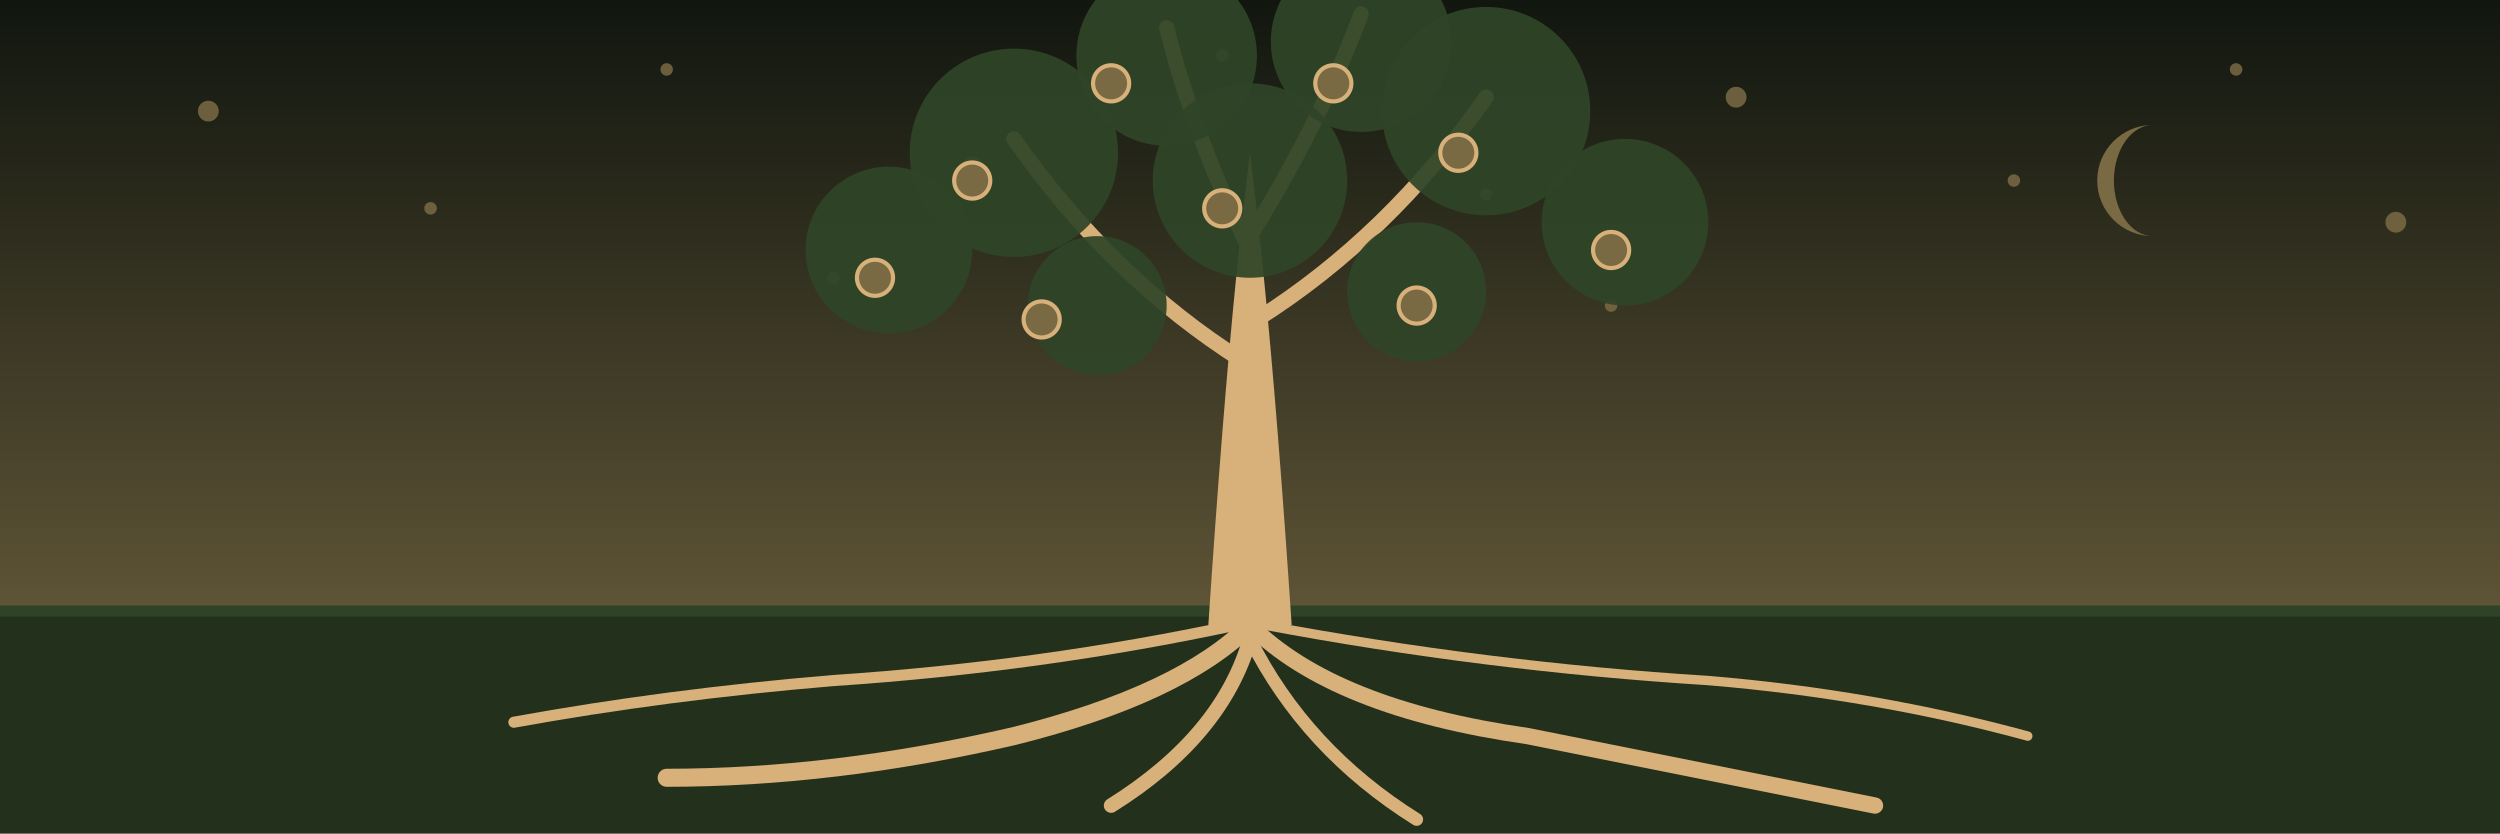
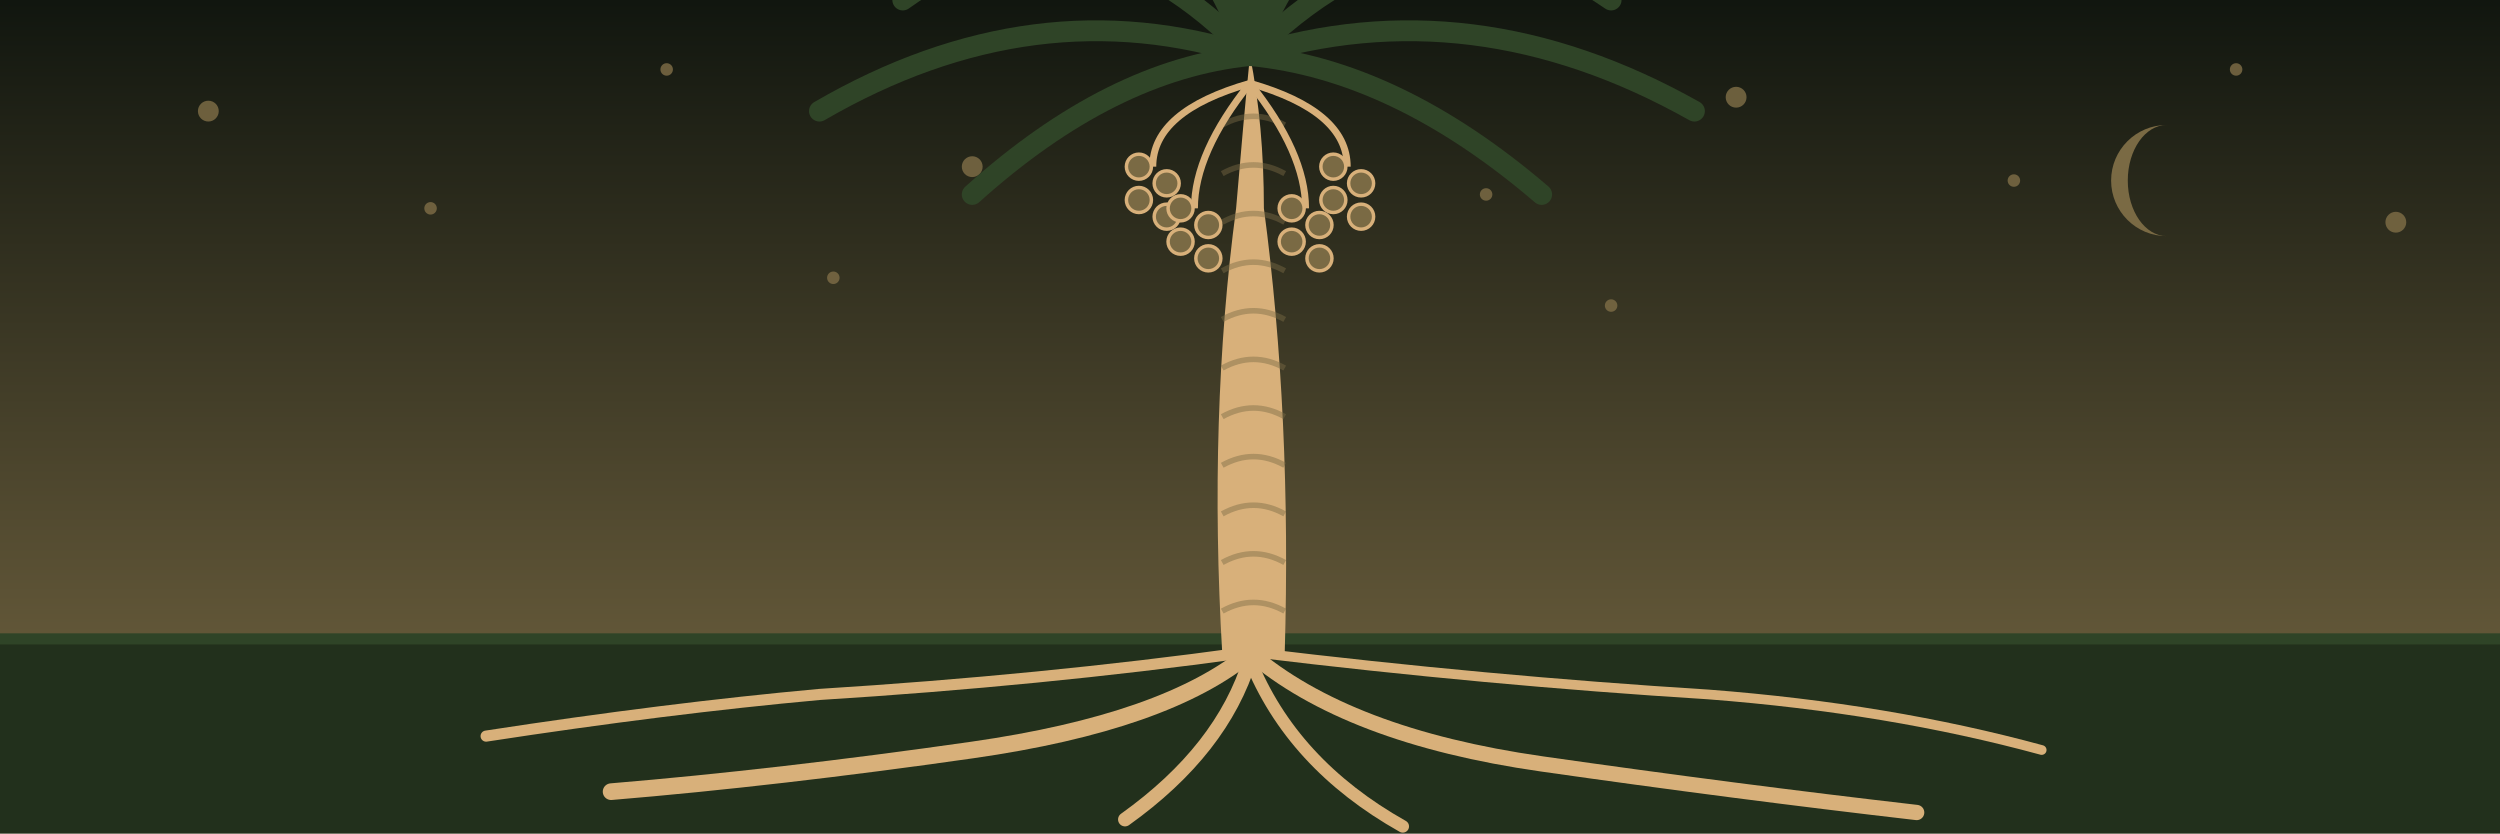
<svg xmlns="http://www.w3.org/2000/svg" width="720" height="240" viewBox="0 0 360 120" preserveAspectRatio="xMidYMax slice">
  <rect width="360" height="120" fill="#11160F" />
  <defs>
    <linearGradient id="g34s" x1="0" y1="0" x2="0" y2="1">
      <stop offset="0" stop-color="#11160F" />
      <stop offset="1" stop-color="#7A6A44" />
    </linearGradient>
  </defs>
  <rect width="360" height="120" fill="url(#g34s)" />
  <circle cx="30" cy="16" r="1.5" fill="#7A6A44" opacity=".85" />
  <circle cx="62" cy="30" r="0.9" fill="#7A6A44" opacity=".85" />
  <circle cx="96" cy="10" r="0.9" fill="#7A6A44" opacity=".85" />
  <circle cx="140" cy="24" r="1.5" fill="#7A6A44" opacity=".85" />
  <circle cx="176" cy="8" r="0.9" fill="#7A6A44" opacity=".85" />
  <circle cx="214" cy="28" r="0.9" fill="#7A6A44" opacity=".85" />
  <circle cx="250" cy="14" r="1.5" fill="#7A6A44" opacity=".85" />
  <circle cx="290" cy="26" r="0.9" fill="#7A6A44" opacity=".85" />
  <circle cx="322" cy="10" r="0.9" fill="#7A6A44" opacity=".85" />
  <circle cx="345" cy="32" r="1.5" fill="#7A6A44" opacity=".85" />
  <circle cx="120" cy="40" r="0.9" fill="#7A6A44" opacity=".85" />
  <circle cx="232" cy="44" r="0.9" fill="#7A6A44" opacity=".85" />
-   <path d="M310 18 A8 8 0 1 0 310 34 A5.6 8 0 1 1 310 18 Z" fill="#7A6A44" />
-   <rect y="88" width="360" height="32" fill="#22301C" />
-   <path d="M0 88 H360" stroke="#2F4427" stroke-width="1.6" />
-   <path d="M180 90 Q170 100 146 106 Q120 112 96 112" stroke="#D8B07A" stroke-width="2.60" fill="none" stroke-linecap="round" />
-   <path d="M180 90 Q192 102 220 106 Q250 112 270 116" stroke="#D8B07A" stroke-width="2.35" fill="none" stroke-linecap="round" />
-   <path d="M180 92 Q176 106 160 116" stroke="#D8B07A" stroke-width="2.10" fill="none" stroke-linecap="round" />
-   <path d="M180 92 Q188 108 204 118" stroke="#D8B07A" stroke-width="1.85" fill="none" stroke-linecap="round" />
-   <path d="M178 90 Q150 96 120 98 Q96 100 74 104" stroke="#D8B07A" stroke-width="1.60" fill="none" stroke-linecap="round" />
-   <path d="M182 90 Q214 96 246 98 Q270 100 292 106" stroke="#D8B07A" stroke-width="1.35" fill="none" stroke-linecap="round" />
-   <path d="M174 90 Q176 60 178 40 Q179 30 180 22 Q181 30 182 40 Q184 60 186 90 Z" fill="#D8B07A" />
-   <path d="M179 52 Q160 40 146 20 M181 46 Q200 34 214 14 M180 36 Q172 20 168 4 M180 34 Q190 18 196 2" stroke="#D8B07A" stroke-width="2.2" fill="none" stroke-linecap="round" />
-   <circle cx="146" cy="22" r="15" fill="#2F4427" opacity=".92" />
-   <circle cx="128" cy="36" r="12" fill="#2F4427" opacity=".92" />
-   <circle cx="214" cy="16" r="15" fill="#2F4427" opacity=".92" />
-   <circle cx="234" cy="32" r="12" fill="#2F4427" opacity=".92" />
-   <circle cx="168" cy="8" r="13" fill="#2F4427" opacity=".92" />
-   <circle cx="196" cy="6" r="13" fill="#2F4427" opacity=".92" />
-   <circle cx="180" cy="26" r="14" fill="#2F4427" opacity=".92" />
-   <circle cx="158" cy="44" r="10" fill="#2F4427" opacity=".92" />
-   <circle cx="204" cy="42" r="10" fill="#2F4427" opacity=".92" />
-   <circle cx="140" cy="26" r="2.6" fill="#7A6A44" stroke="#D8B07A" stroke-width=".6" />
-   <circle cx="126" cy="40" r="2.6" fill="#7A6A44" stroke="#D8B07A" stroke-width=".6" />
-   <circle cx="210" cy="22" r="2.6" fill="#7A6A44" stroke="#D8B07A" stroke-width=".6" />
-   <circle cx="232" cy="36" r="2.6" fill="#7A6A44" stroke="#D8B07A" stroke-width=".6" />
-   <circle cx="176" cy="30" r="2.6" fill="#7A6A44" stroke="#D8B07A" stroke-width=".6" />
-   <circle cx="192" cy="12" r="2.6" fill="#7A6A44" stroke="#D8B07A" stroke-width=".6" />
-   <circle cx="160" cy="12" r="2.6" fill="#7A6A44" stroke="#D8B07A" stroke-width=".6" />
-   <circle cx="204" cy="44" r="2.6" fill="#7A6A44" stroke="#D8B07A" stroke-width=".6" />
-   <circle cx="150" cy="46" r="2.6" fill="#7A6A44" stroke="#D8B07A" stroke-width=".6" />
+   <path d="M312 18 A8 8 0 1 0 312 34 A5.6 8 0 1 1 312 18 Z" fill="#7A6A44" />
+   <rect y="92" width="360" height="28" fill="#22301C" />
+   <path d="M0 92 H360" stroke="#2F4427" stroke-width="1.6" />
+   <path d="M180 94 Q168 104 140 108 Q112 112 88 114" stroke="#D8B07A" stroke-width="2.40" fill="none" stroke-linecap="round" />
+   <path d="M180 94 Q194 106 222 110 Q250 114 276 117" stroke="#D8B07A" stroke-width="2.20" fill="none" stroke-linecap="round" />
+   <path d="M180 95 Q176 108 162 118" stroke="#D8B07A" stroke-width="2.00" fill="none" stroke-linecap="round" />
+   <path d="M180 95 Q186 110 202 119" stroke="#D8B07A" stroke-width="1.80" fill="none" stroke-linecap="round" />
+   <path d="M179 94 Q150 98 118 100 Q96 102 70 106" stroke="#D8B07A" stroke-width="1.60" fill="none" stroke-linecap="round" />
+   <path d="M181 94 Q214 98 246 100 Q272 102 294 108" stroke="#D8B07A" stroke-width="1.40" fill="none" stroke-linecap="round" />
+   <path d="M176 94 Q174 60 178 30 Q179 18 180 8 Q182 18 182 30 Q186 60 185 94 Z" fill="#D8B07A" />
+   <path d="M176 88 q4.5 -2.5 9 0" stroke="#7A6A44" stroke-width=".8" fill="none" opacity=".45" />
+   <path d="M176 81 q4.5 -2.5 9 0" stroke="#7A6A44" stroke-width=".8" fill="none" opacity=".45" />
+   <path d="M176 74 q4.5 -2.5 9 0" stroke="#7A6A44" stroke-width=".8" fill="none" opacity=".45" />
+   <path d="M176 67 q4.5 -2.5 9 0" stroke="#7A6A44" stroke-width=".8" fill="none" opacity=".45" />
+   <path d="M176 60 q4.5 -2.5 9 0" stroke="#7A6A44" stroke-width=".8" fill="none" opacity=".45" />
+   <path d="M176 53 q4.5 -2.5 9 0" stroke="#7A6A44" stroke-width=".8" fill="none" opacity=".45" />
+   <path d="M176 46 q4.5 -2.5 9 0" stroke="#7A6A44" stroke-width=".8" fill="none" opacity=".45" />
+   <path d="M176 39 q4.5 -2.5 9 0" stroke="#7A6A44" stroke-width=".8" fill="none" opacity=".45" />
+   <path d="M176 32 q4.5 -2.5 9 0" stroke="#7A6A44" stroke-width=".8" fill="none" opacity=".45" />
+   <path d="M176 25 q4.5 -2.5 9 0" stroke="#7A6A44" stroke-width=".8" fill="none" opacity=".45" />
+   <path d="M176 18 q4.5 -2.5 9 0" stroke="#7A6A44" stroke-width=".8" fill="none" opacity=".45" />
+   <path d="M180 8 q-31 -10 -62 8" stroke="#2F4427" stroke-width="3" fill="none" stroke-linecap="round" />
+   <path d="M180 8 q-25 -26 -50 -8" stroke="#2F4427" stroke-width="3" fill="none" stroke-linecap="round" />
+   <path d="M180 8 q-15 -36 -30 -18" stroke="#2F4427" stroke-width="3" fill="none" stroke-linecap="round" />
+   <path d="M180 8 q-4 -40 -8 -22" stroke="#2F4427" stroke-width="3" fill="none" stroke-linecap="round" />
+   <path d="M180 8 q5 -40 10 -22" stroke="#2F4427" stroke-width="3" fill="none" stroke-linecap="round" />
+   <path d="M180 8 q16 -36 32 -18" stroke="#2F4427" stroke-width="3" fill="none" stroke-linecap="round" />
+   <path d="M180 8 q26 -26 52 -8" stroke="#2F4427" stroke-width="3" fill="none" stroke-linecap="round" />
+   <path d="M180 8 q32 -10 64 8" stroke="#2F4427" stroke-width="3" fill="none" stroke-linecap="round" />
+   <path d="M180 8 q-20 2 -40 20" stroke="#2F4427" stroke-width="3" fill="none" stroke-linecap="round" />
+   <path d="M180 8 q21 2 42 20" stroke="#2F4427" stroke-width="3" fill="none" stroke-linecap="round" />
+   <path d="M180 12 Q166 16 166 24" stroke="#D8B07A" stroke-width="1" fill="none" />
+   <circle cx="164" cy="24" r="1.8" fill="#7A6A44" stroke="#D8B07A" stroke-width=".5" />
+   <circle cx="168" cy="26.4" r="1.8" fill="#7A6A44" stroke="#D8B07A" stroke-width=".5" />
+   <circle cx="164" cy="28.8" r="1.8" fill="#7A6A44" stroke="#D8B07A" stroke-width=".5" />
+   <circle cx="168" cy="31.2" r="1.8" fill="#7A6A44" stroke="#D8B07A" stroke-width=".5" />
+   <path d="M180 12 Q194 16 194 24" stroke="#D8B07A" stroke-width="1" fill="none" />
+   <circle cx="192" cy="24" r="1.8" fill="#7A6A44" stroke="#D8B07A" stroke-width=".5" />
+   <circle cx="196" cy="26.4" r="1.8" fill="#7A6A44" stroke="#D8B07A" stroke-width=".5" />
+   <circle cx="192" cy="28.8" r="1.8" fill="#7A6A44" stroke="#D8B07A" stroke-width=".5" />
+   <circle cx="196" cy="31.2" r="1.8" fill="#7A6A44" stroke="#D8B07A" stroke-width=".5" />
+   <path d="M180 12 Q172 22 172 30" stroke="#D8B07A" stroke-width="1" fill="none" />
+   <circle cx="170" cy="30" r="1.8" fill="#7A6A44" stroke="#D8B07A" stroke-width=".5" />
+   <circle cx="174" cy="32.4" r="1.8" fill="#7A6A44" stroke="#D8B07A" stroke-width=".5" />
+   <circle cx="170" cy="34.8" r="1.8" fill="#7A6A44" stroke="#D8B07A" stroke-width=".5" />
+   <circle cx="174" cy="37.2" r="1.8" fill="#7A6A44" stroke="#D8B07A" stroke-width=".5" />
+   <path d="M180 12 Q188 22 188 30" stroke="#D8B07A" stroke-width="1" fill="none" />
+   <circle cx="186" cy="30" r="1.8" fill="#7A6A44" stroke="#D8B07A" stroke-width=".5" />
+   <circle cx="190" cy="32.4" r="1.8" fill="#7A6A44" stroke="#D8B07A" stroke-width=".5" />
+   <circle cx="186" cy="34.8" r="1.8" fill="#7A6A44" stroke="#D8B07A" stroke-width=".5" />
+   <circle cx="190" cy="37.2" r="1.8" fill="#7A6A44" stroke="#D8B07A" stroke-width=".5" />
</svg>
